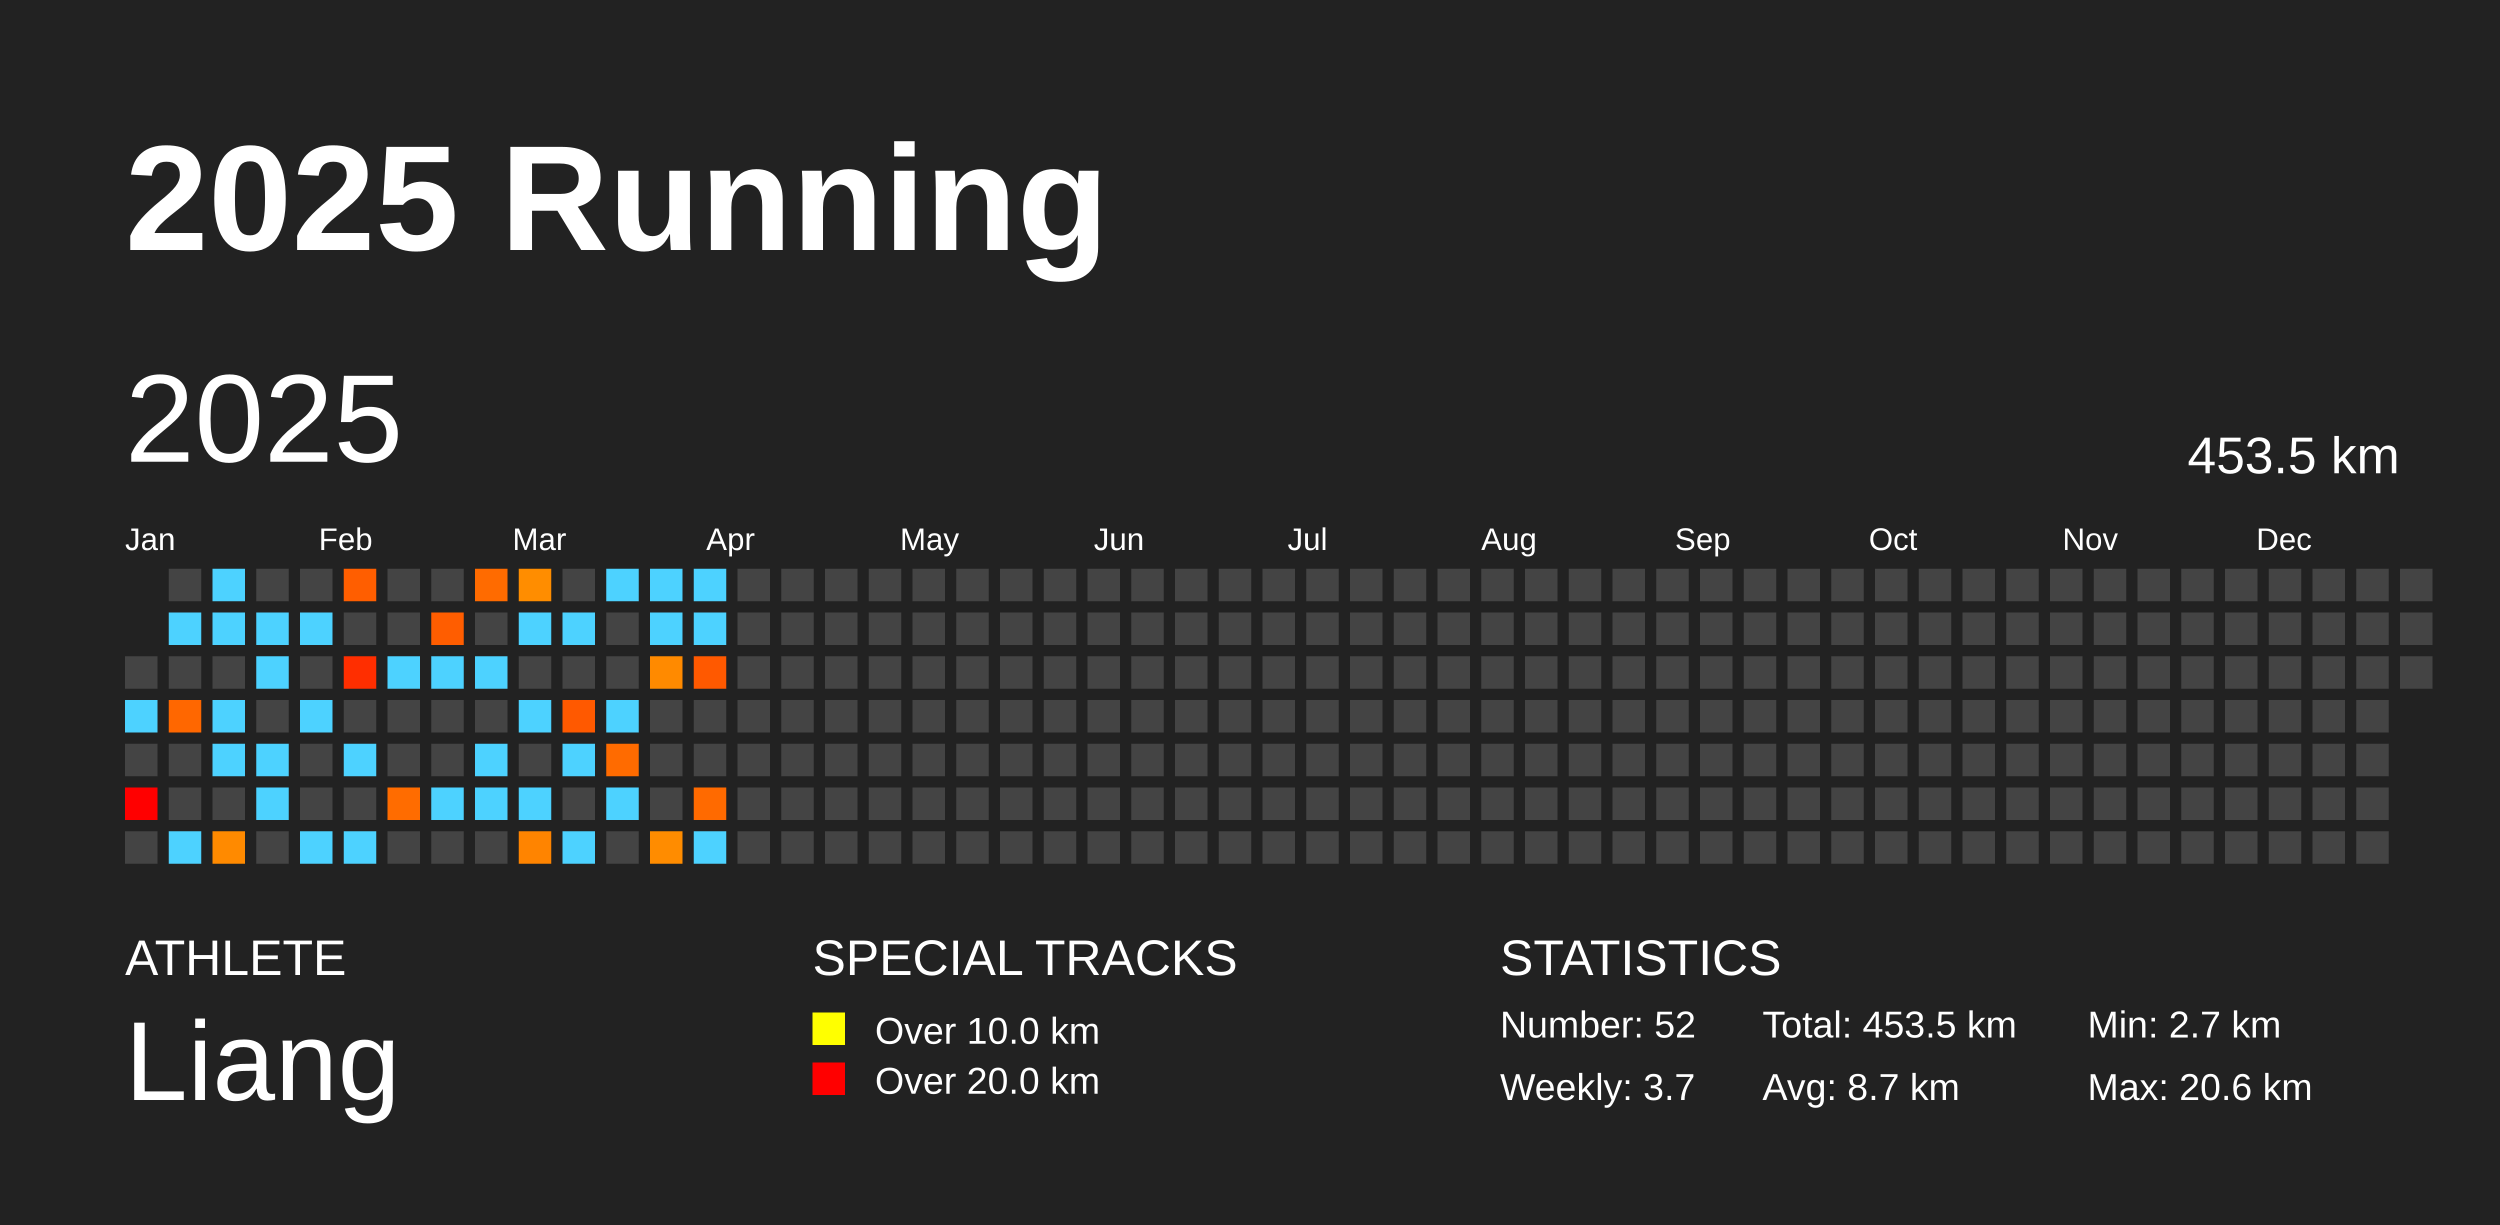
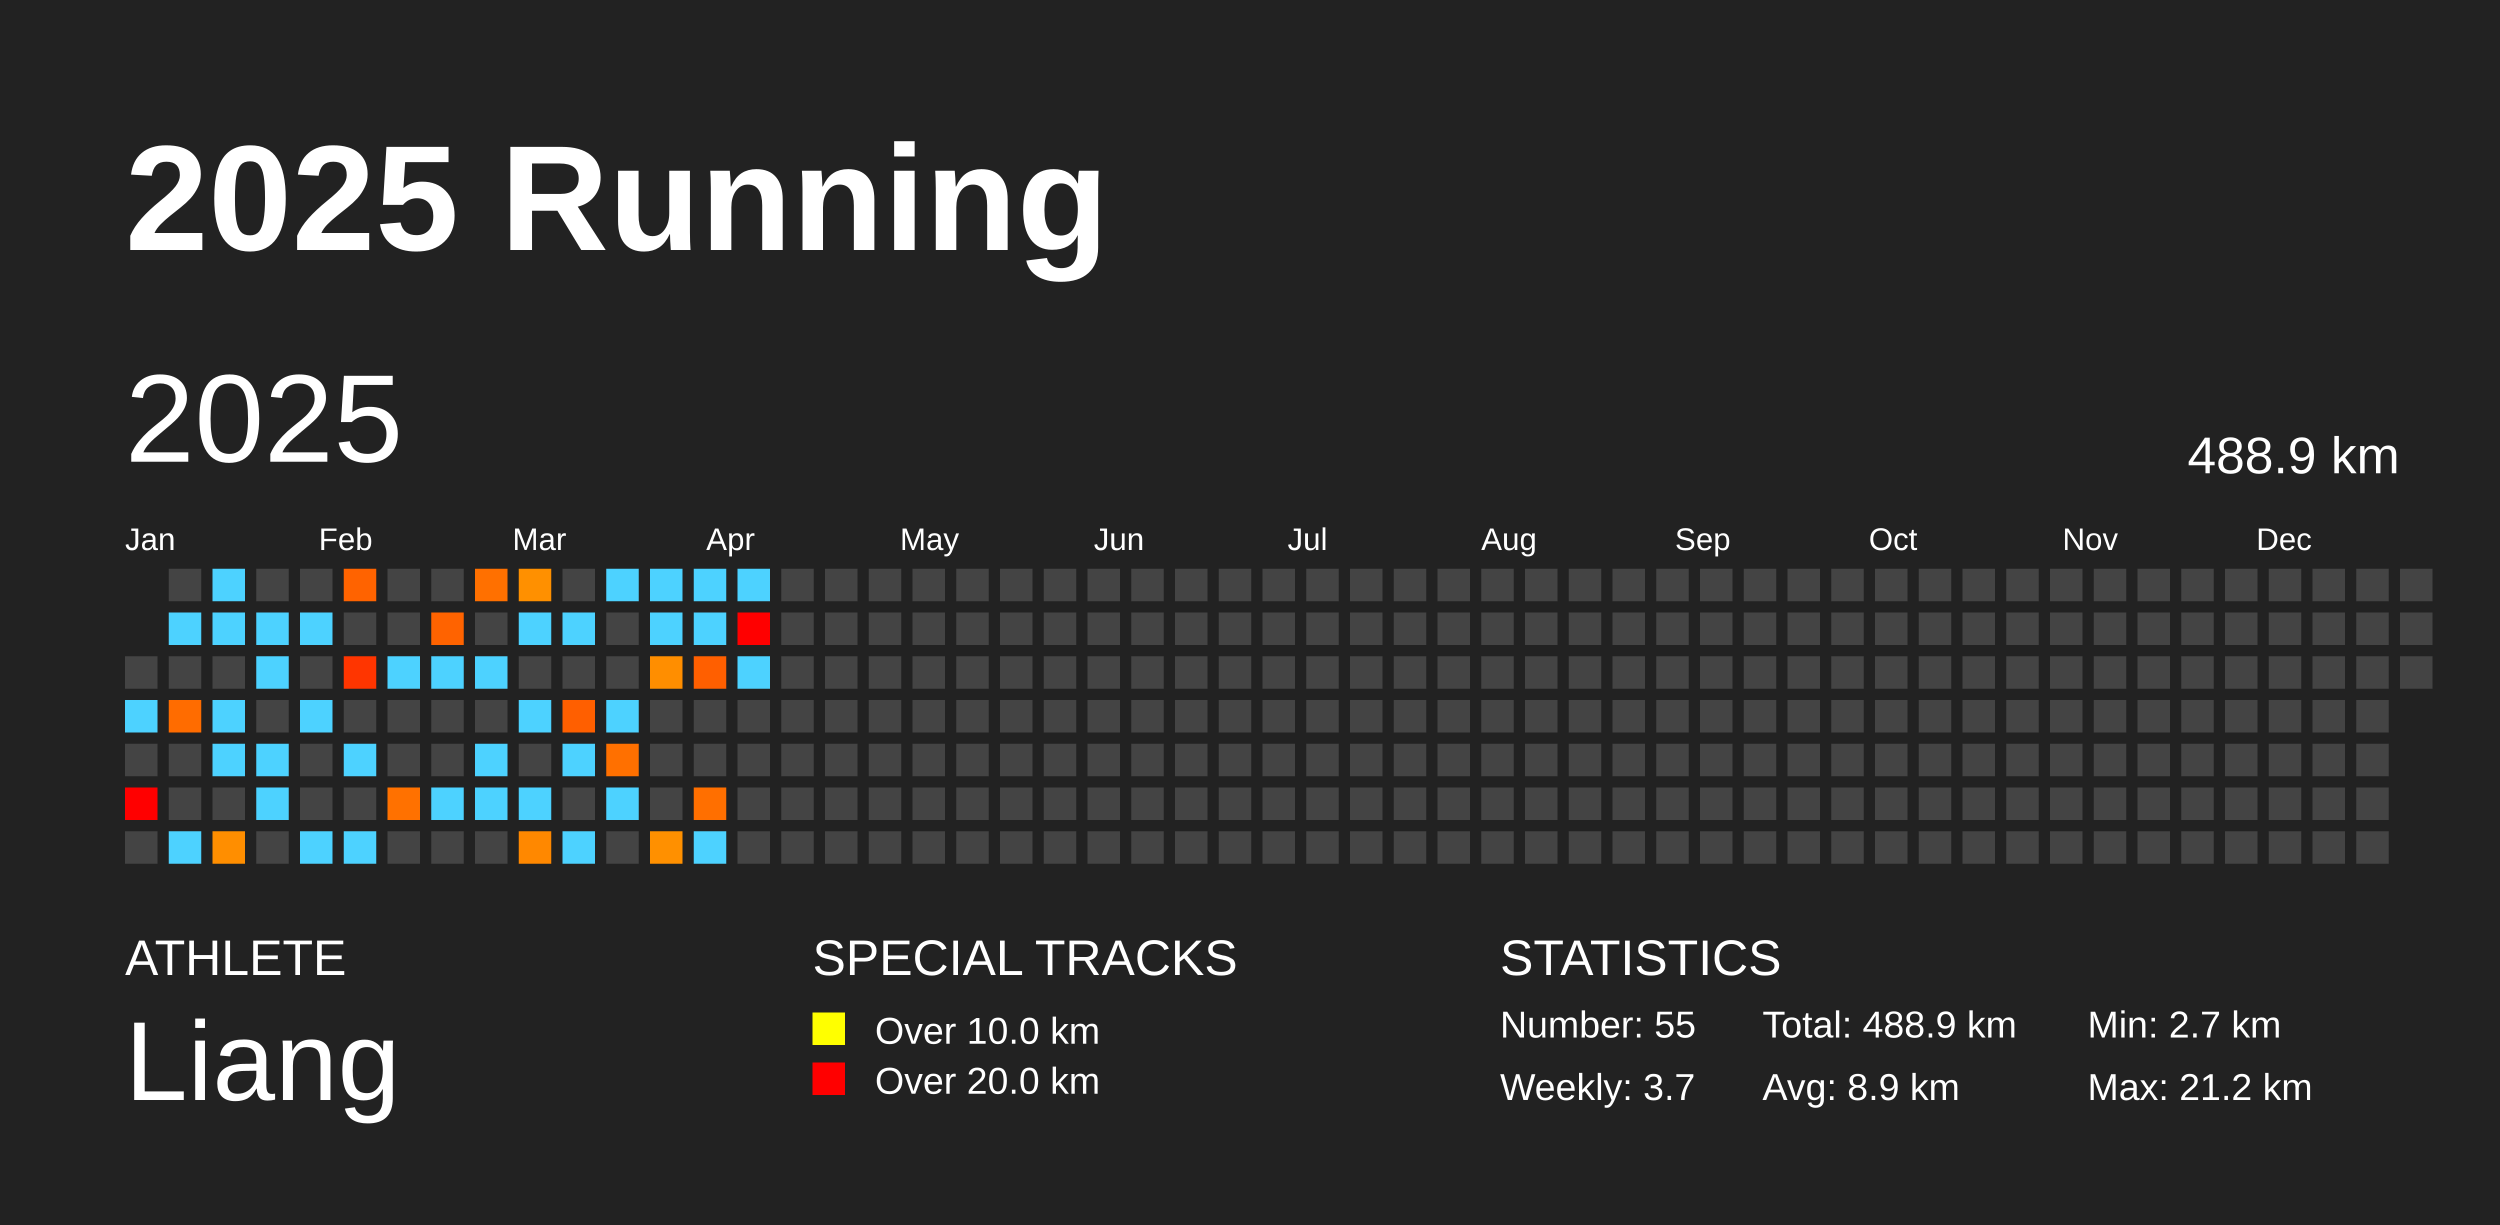
<svg xmlns="http://www.w3.org/2000/svg" baseProfile="full" height="98mm" version="1.1" viewBox="0,0,200,98" width="200mm">
  <defs />
  <rect fill="#222222" height="98" width="200" x="0" y="0" />
  <text fill="#FFFFFF" style="font-size:12px; font-family:Arial; font-weight:bold;" x="10" y="20">2025 Running</text>
  <text fill="#FFFFFF" style="font-size:4px; font-family:Arial" x="10" y="78">ATHLETE</text>
  <text fill="#FFFFFF" style="font-size:9px; font-family:Arial" x="10" y="88">Liang</text>
  <text fill="#FFFFFF" style="font-size:4px; font-family:Arial" x="65" y="78">SPECIAL TRACKS</text>
  <rect fill="yellow" height="2.6" width="2.6" x="65" y="81" />
  <text fill="#FFFFFF" style="font-size:3px; font-family:Arial" x="70" y="83.5">Over 10.0 km</text>
  <rect fill="red" height="2.6" width="2.6" x="65" y="85" />
  <text fill="#FFFFFF" style="font-size:3px; font-family:Arial" x="70" y="87.5">Over 20.0 km</text>
  <text fill="#FFFFFF" style="font-size:4px; font-family:Arial" x="120" y="78">STATISTICS</text>
-   <text fill="#FFFFFF" style="font-size:3px; font-family:Arial" x="120" y="83">Number: 52</text>
+   <text fill="#FFFFFF" style="font-size:3px; font-family:Arial" x="120" y="83">Number: 55</text>
  <text fill="#FFFFFF" style="font-size:3px; font-family:Arial" x="120" y="88">Weekly: 3.7</text>
-   <text fill="#FFFFFF" style="font-size:3px; font-family:Arial" x="141" y="83">Total: 453.5 km</text>
-   <text fill="#FFFFFF" style="font-size:3px; font-family:Arial" x="141" y="88">Avg: 8.7 km</text>
+   <text fill="#FFFFFF" style="font-size:3px; font-family:Arial" x="141" y="83">Total: 488.9 km</text>
+   <text fill="#FFFFFF" style="font-size:3px; font-family:Arial" x="141" y="88">Avg: 8.9 km</text>
  <text fill="#FFFFFF" style="font-size:3px; font-family:Arial" x="167" y="83">Min: 2.7 km</text>
-   <text fill="#FFFFFF" style="font-size:3px; font-family:Arial" x="167" y="88">Max: 20.6 km</text>
+   <text fill="#FFFFFF" style="font-size:3px; font-family:Arial" x="167" y="88">Max: 21.2 km</text>
  <text dominant-baseline="hanging" fill="#FFFFFF" style="font-size:10.0px; font-family:Arial;" x="10" y="30">2025</text>
-   <text dominant-baseline="hanging" fill="#FFFFFF" style="font-size:4.125px; font-family:Arial;" x="175" y="35">453.5 km</text>
+   <text dominant-baseline="hanging" fill="#FFFFFF" style="font-size:4.125px; font-family:Arial;" x="175" y="35">488.9 km</text>
  <text fill="#FFFFFF" style="font-size:2.5px; font-family:Arial" x="10.0" y="44">Jan</text>
  <text fill="#FFFFFF" style="font-size:2.5px; font-family:Arial" x="25.5" y="44">Feb</text>
  <text fill="#FFFFFF" style="font-size:2.5px; font-family:Arial" x="41.0" y="44">Mar</text>
  <text fill="#FFFFFF" style="font-size:2.5px; font-family:Arial" x="56.5" y="44">Apr</text>
  <text fill="#FFFFFF" style="font-size:2.5px; font-family:Arial" x="72.0" y="44">May</text>
  <text fill="#FFFFFF" style="font-size:2.5px; font-family:Arial" x="87.5" y="44">Jun</text>
  <text fill="#FFFFFF" style="font-size:2.5px; font-family:Arial" x="103.0" y="44">Jul</text>
  <text fill="#FFFFFF" style="font-size:2.5px; font-family:Arial" x="118.5" y="44">Aug</text>
  <text fill="#FFFFFF" style="font-size:2.5px; font-family:Arial" x="134.0" y="44">Sep</text>
  <text fill="#FFFFFF" style="font-size:2.5px; font-family:Arial" x="149.5" y="44">Oct</text>
  <text fill="#FFFFFF" style="font-size:2.5px; font-family:Arial" x="165.0" y="44">Nov</text>
  <text fill="#FFFFFF" style="font-size:2.5px; font-family:Arial" x="180.5" y="44">Dec</text>
  <rect fill="#444444" height="2.6" width="2.6" x="10.0" y="52.5" />
  <rect fill="#4dd2ff" height="2.6" width="2.6" x="10.0" y="56.0" />
  <rect fill="#444444" height="2.6" width="2.6" x="10.0" y="59.5" />
  <rect fill="red" height="2.6" width="2.6" x="10.0" y="63.0" />
  <rect fill="#444444" height="2.6" width="2.6" x="10.0" y="66.5" />
  <rect fill="#444444" height="2.6" width="2.6" x="13.5" y="45.5" />
  <rect fill="#4dd2ff" height="2.6" width="2.6" x="13.5" y="49.0" />
  <rect fill="#444444" height="2.6" width="2.6" x="13.5" y="52.5" />
-   <rect fill="#ff6700" height="2.6" width="2.6" x="13.5" y="56.0" />
+   <rect fill="#ff6c00" height="2.6" width="2.6" x="13.5" y="56.0" />
  <rect fill="#444444" height="2.6" width="2.6" x="13.5" y="59.5" />
  <rect fill="#444444" height="2.6" width="2.6" x="13.5" y="63.0" />
  <rect fill="#4dd2ff" height="2.6" width="2.6" x="13.5" y="66.5" />
  <rect fill="#4dd2ff" height="2.6" width="2.6" x="17.0" y="45.5" />
  <rect fill="#4dd2ff" height="2.6" width="2.6" x="17.0" y="49.0" />
  <rect fill="#444444" height="2.6" width="2.6" x="17.0" y="52.5" />
  <rect fill="#4dd2ff" height="2.6" width="2.6" x="17.0" y="56.0" />
  <rect fill="#4dd2ff" height="2.6" width="2.6" x="17.0" y="59.5" />
  <rect fill="#444444" height="2.6" width="2.6" x="17.0" y="63.0" />
-   <rect fill="#ff8a00" height="2.6" width="2.6" x="17.0" y="66.5" />
+   <rect fill="#ff8e00" height="2.6" width="2.6" x="17.0" y="66.5" />
  <rect fill="#444444" height="2.6" width="2.6" x="20.5" y="45.5" />
  <rect fill="#4dd2ff" height="2.6" width="2.6" x="20.5" y="49.0" />
  <rect fill="#4dd2ff" height="2.6" width="2.6" x="20.5" y="52.5" />
  <rect fill="#444444" height="2.6" width="2.6" x="20.5" y="56.0" />
  <rect fill="#4dd2ff" height="2.6" width="2.6" x="20.5" y="59.5" />
  <rect fill="#4dd2ff" height="2.6" width="2.6" x="20.5" y="63.0" />
  <rect fill="#444444" height="2.6" width="2.6" x="20.5" y="66.5" />
  <rect fill="#444444" height="2.6" width="2.6" x="24.0" y="45.5" />
  <rect fill="#4dd2ff" height="2.6" width="2.6" x="24.0" y="49.0" />
  <rect fill="#444444" height="2.6" width="2.6" x="24.0" y="52.5" />
  <rect fill="#4dd2ff" height="2.6" width="2.6" x="24.0" y="56.0" />
  <rect fill="#444444" height="2.6" width="2.6" x="24.0" y="59.5" />
  <rect fill="#444444" height="2.6" width="2.6" x="24.0" y="63.0" />
  <rect fill="#4dd2ff" height="2.6" width="2.6" x="24.0" y="66.5" />
-   <rect fill="#ff5e00" height="2.6" width="2.6" x="27.5" y="45.5" />
+   <rect fill="#ff6300" height="2.6" width="2.6" x="27.5" y="45.5" />
  <rect fill="#444444" height="2.6" width="2.6" x="27.5" y="49.0" />
-   <rect fill="#ff2e00" height="2.6" width="2.6" x="27.5" y="52.5" />
+   <rect fill="#ff3500" height="2.6" width="2.6" x="27.5" y="52.5" />
  <rect fill="#444444" height="2.6" width="2.6" x="27.5" y="56.0" />
  <rect fill="#4dd2ff" height="2.6" width="2.6" x="27.5" y="59.5" />
  <rect fill="#444444" height="2.6" width="2.6" x="27.5" y="63.0" />
  <rect fill="#4dd2ff" height="2.6" width="2.6" x="27.5" y="66.5" />
  <rect fill="#444444" height="2.6" width="2.6" x="31.0" y="45.5" />
  <rect fill="#444444" height="2.6" width="2.6" x="31.0" y="49.0" />
  <rect fill="#4dd2ff" height="2.6" width="2.6" x="31.0" y="52.5" />
  <rect fill="#444444" height="2.6" width="2.6" x="31.0" y="56.0" />
  <rect fill="#444444" height="2.6" width="2.6" x="31.0" y="59.5" />
-   <rect fill="#ff6c00" height="2.6" width="2.6" x="31.0" y="63.0" />
+   <rect fill="#ff7100" height="2.6" width="2.6" x="31.0" y="63.0" />
  <rect fill="#444444" height="2.6" width="2.6" x="31.0" y="66.5" />
  <rect fill="#444444" height="2.6" width="2.6" x="34.5" y="45.5" />
-   <rect fill="#ff5d00" height="2.6" width="2.6" x="34.5" y="49.0" />
+   <rect fill="#ff6300" height="2.6" width="2.6" x="34.5" y="49.0" />
  <rect fill="#4dd2ff" height="2.6" width="2.6" x="34.5" y="52.5" />
  <rect fill="#444444" height="2.6" width="2.6" x="34.5" y="56.0" />
  <rect fill="#444444" height="2.6" width="2.6" x="34.5" y="59.5" />
  <rect fill="#4dd2ff" height="2.6" width="2.6" x="34.5" y="63.0" />
  <rect fill="#444444" height="2.6" width="2.6" x="34.5" y="66.5" />
-   <rect fill="#ff6b00" height="2.6" width="2.6" x="38.0" y="45.5" />
+   <rect fill="#ff7000" height="2.6" width="2.6" x="38.0" y="45.5" />
  <rect fill="#444444" height="2.6" width="2.6" x="38.0" y="49.0" />
  <rect fill="#4dd2ff" height="2.6" width="2.6" x="38.0" y="52.5" />
  <rect fill="#444444" height="2.6" width="2.6" x="38.0" y="56.0" />
  <rect fill="#4dd2ff" height="2.6" width="2.6" x="38.0" y="59.5" />
  <rect fill="#4dd2ff" height="2.6" width="2.6" x="38.0" y="63.0" />
  <rect fill="#444444" height="2.6" width="2.6" x="38.0" y="66.5" />
-   <rect fill="#ff8d00" height="2.6" width="2.6" x="41.5" y="45.5" />
+   <rect fill="#ff9000" height="2.6" width="2.6" x="41.5" y="45.5" />
  <rect fill="#4dd2ff" height="2.6" width="2.6" x="41.5" y="49.0" />
  <rect fill="#444444" height="2.6" width="2.6" x="41.5" y="52.5" />
  <rect fill="#4dd2ff" height="2.6" width="2.6" x="41.5" y="56.0" />
  <rect fill="#444444" height="2.6" width="2.6" x="41.5" y="59.5" />
  <rect fill="#4dd2ff" height="2.6" width="2.6" x="41.5" y="63.0" />
-   <rect fill="#ff8400" height="2.6" width="2.6" x="41.5" y="66.5" />
+   <rect fill="#ff8800" height="2.6" width="2.6" x="41.5" y="66.5" />
  <rect fill="#444444" height="2.6" width="2.6" x="45.0" y="45.5" />
  <rect fill="#4dd2ff" height="2.6" width="2.6" x="45.0" y="49.0" />
  <rect fill="#444444" height="2.6" width="2.6" x="45.0" y="52.5" />
-   <rect fill="#ff5900" height="2.6" width="2.6" x="45.0" y="56.0" />
+   <rect fill="#ff5f00" height="2.6" width="2.6" x="45.0" y="56.0" />
  <rect fill="#4dd2ff" height="2.6" width="2.6" x="45.0" y="59.5" />
  <rect fill="#444444" height="2.6" width="2.6" x="45.0" y="63.0" />
  <rect fill="#4dd2ff" height="2.6" width="2.6" x="45.0" y="66.5" />
  <rect fill="#4dd2ff" height="2.6" width="2.6" x="48.5" y="45.5" />
  <rect fill="#444444" height="2.6" width="2.6" x="48.5" y="49.0" />
  <rect fill="#444444" height="2.6" width="2.6" x="48.5" y="52.5" />
  <rect fill="#4dd2ff" height="2.6" width="2.6" x="48.5" y="56.0" />
-   <rect fill="#ff6b00" height="2.6" width="2.6" x="48.5" y="59.5" />
+   <rect fill="#ff7000" height="2.6" width="2.6" x="48.5" y="59.5" />
  <rect fill="#4dd2ff" height="2.6" width="2.6" x="48.5" y="63.0" />
  <rect fill="#444444" height="2.6" width="2.6" x="48.5" y="66.5" />
  <rect fill="#4dd2ff" height="2.6" width="2.6" x="52.0" y="45.5" />
  <rect fill="#4dd2ff" height="2.6" width="2.6" x="52.0" y="49.0" />
-   <rect fill="#ff8a00" height="2.6" width="2.6" x="52.0" y="52.5" />
+   <rect fill="#ff8e00" height="2.6" width="2.6" x="52.0" y="52.5" />
  <rect fill="#444444" height="2.6" width="2.6" x="52.0" y="56.0" />
  <rect fill="#444444" height="2.6" width="2.6" x="52.0" y="59.5" />
  <rect fill="#444444" height="2.6" width="2.6" x="52.0" y="63.0" />
-   <rect fill="#ff8c00" height="2.6" width="2.6" x="52.0" y="66.5" />
+   <rect fill="#ff9000" height="2.6" width="2.6" x="52.0" y="66.5" />
  <rect fill="#4dd2ff" height="2.6" width="2.6" x="55.5" y="45.5" />
  <rect fill="#4dd2ff" height="2.6" width="2.6" x="55.5" y="49.0" />
-   <rect fill="#ff5900" height="2.6" width="2.6" x="55.5" y="52.5" />
+   <rect fill="#ff5f00" height="2.6" width="2.6" x="55.5" y="52.5" />
  <rect fill="#444444" height="2.6" width="2.6" x="55.5" y="56.0" />
  <rect fill="#444444" height="2.6" width="2.6" x="55.5" y="59.5" />
-   <rect fill="#ff6a00" height="2.6" width="2.6" x="55.5" y="63.0" />
+   <rect fill="#ff6f00" height="2.6" width="2.6" x="55.5" y="63.0" />
  <rect fill="#4dd2ff" height="2.6" width="2.6" x="55.5" y="66.5" />
-   <rect fill="#444444" height="2.6" width="2.6" x="59.0" y="45.5" />
-   <rect fill="#444444" height="2.6" width="2.6" x="59.0" y="49.0" />
-   <rect fill="#444444" height="2.6" width="2.6" x="59.0" y="52.5" />
+   <rect fill="#4dd2ff" height="2.6" width="2.6" x="59.0" y="45.5" />
+   <rect fill="red" height="2.6" width="2.6" x="59.0" y="49.0" />
+   <rect fill="#4dd2ff" height="2.6" width="2.6" x="59.0" y="52.5" />
  <rect fill="#444444" height="2.6" width="2.6" x="59.0" y="56.0" />
  <rect fill="#444444" height="2.6" width="2.6" x="59.0" y="59.5" />
  <rect fill="#444444" height="2.6" width="2.6" x="59.0" y="63.0" />
  <rect fill="#444444" height="2.6" width="2.6" x="59.0" y="66.5" />
  <rect fill="#444444" height="2.6" width="2.6" x="62.5" y="45.5" />
  <rect fill="#444444" height="2.6" width="2.6" x="62.5" y="49.0" />
  <rect fill="#444444" height="2.6" width="2.6" x="62.5" y="52.5" />
  <rect fill="#444444" height="2.6" width="2.6" x="62.5" y="56.0" />
  <rect fill="#444444" height="2.6" width="2.6" x="62.5" y="59.5" />
  <rect fill="#444444" height="2.6" width="2.6" x="62.5" y="63.0" />
  <rect fill="#444444" height="2.6" width="2.6" x="62.5" y="66.5" />
  <rect fill="#444444" height="2.6" width="2.6" x="66.0" y="45.5" />
  <rect fill="#444444" height="2.6" width="2.6" x="66.0" y="49.0" />
  <rect fill="#444444" height="2.6" width="2.6" x="66.0" y="52.5" />
  <rect fill="#444444" height="2.6" width="2.6" x="66.0" y="56.0" />
  <rect fill="#444444" height="2.6" width="2.6" x="66.0" y="59.5" />
  <rect fill="#444444" height="2.6" width="2.6" x="66.0" y="63.0" />
  <rect fill="#444444" height="2.6" width="2.6" x="66.0" y="66.5" />
  <rect fill="#444444" height="2.6" width="2.6" x="69.5" y="45.5" />
  <rect fill="#444444" height="2.6" width="2.6" x="69.5" y="49.0" />
  <rect fill="#444444" height="2.6" width="2.6" x="69.5" y="52.5" />
  <rect fill="#444444" height="2.6" width="2.6" x="69.5" y="56.0" />
  <rect fill="#444444" height="2.6" width="2.6" x="69.5" y="59.5" />
  <rect fill="#444444" height="2.6" width="2.6" x="69.5" y="63.0" />
  <rect fill="#444444" height="2.6" width="2.6" x="69.5" y="66.5" />
  <rect fill="#444444" height="2.6" width="2.6" x="73.0" y="45.5" />
  <rect fill="#444444" height="2.6" width="2.6" x="73.0" y="49.0" />
  <rect fill="#444444" height="2.6" width="2.6" x="73.0" y="52.5" />
  <rect fill="#444444" height="2.6" width="2.6" x="73.0" y="56.0" />
  <rect fill="#444444" height="2.6" width="2.6" x="73.0" y="59.5" />
  <rect fill="#444444" height="2.6" width="2.6" x="73.0" y="63.0" />
  <rect fill="#444444" height="2.6" width="2.6" x="73.0" y="66.5" />
  <rect fill="#444444" height="2.6" width="2.6" x="76.5" y="45.5" />
  <rect fill="#444444" height="2.6" width="2.6" x="76.5" y="49.0" />
  <rect fill="#444444" height="2.6" width="2.6" x="76.5" y="52.5" />
  <rect fill="#444444" height="2.6" width="2.6" x="76.5" y="56.0" />
  <rect fill="#444444" height="2.6" width="2.6" x="76.5" y="59.5" />
  <rect fill="#444444" height="2.6" width="2.6" x="76.5" y="63.0" />
  <rect fill="#444444" height="2.6" width="2.6" x="76.5" y="66.5" />
  <rect fill="#444444" height="2.6" width="2.6" x="80.0" y="45.5" />
  <rect fill="#444444" height="2.6" width="2.6" x="80.0" y="49.0" />
  <rect fill="#444444" height="2.6" width="2.6" x="80.0" y="52.5" />
  <rect fill="#444444" height="2.6" width="2.6" x="80.0" y="56.0" />
  <rect fill="#444444" height="2.6" width="2.6" x="80.0" y="59.5" />
  <rect fill="#444444" height="2.6" width="2.6" x="80.0" y="63.0" />
  <rect fill="#444444" height="2.6" width="2.6" x="80.0" y="66.5" />
  <rect fill="#444444" height="2.6" width="2.6" x="83.5" y="45.5" />
  <rect fill="#444444" height="2.6" width="2.6" x="83.5" y="49.0" />
  <rect fill="#444444" height="2.6" width="2.6" x="83.5" y="52.5" />
  <rect fill="#444444" height="2.6" width="2.6" x="83.5" y="56.0" />
  <rect fill="#444444" height="2.6" width="2.6" x="83.5" y="59.5" />
  <rect fill="#444444" height="2.6" width="2.6" x="83.5" y="63.0" />
  <rect fill="#444444" height="2.6" width="2.6" x="83.5" y="66.5" />
  <rect fill="#444444" height="2.6" width="2.6" x="87.0" y="45.5" />
  <rect fill="#444444" height="2.6" width="2.6" x="87.0" y="49.0" />
  <rect fill="#444444" height="2.6" width="2.6" x="87.0" y="52.5" />
  <rect fill="#444444" height="2.6" width="2.6" x="87.0" y="56.0" />
  <rect fill="#444444" height="2.6" width="2.6" x="87.0" y="59.5" />
  <rect fill="#444444" height="2.6" width="2.6" x="87.0" y="63.0" />
  <rect fill="#444444" height="2.6" width="2.6" x="87.0" y="66.5" />
  <rect fill="#444444" height="2.6" width="2.6" x="90.5" y="45.5" />
  <rect fill="#444444" height="2.6" width="2.6" x="90.5" y="49.0" />
  <rect fill="#444444" height="2.6" width="2.6" x="90.5" y="52.5" />
  <rect fill="#444444" height="2.6" width="2.6" x="90.5" y="56.0" />
  <rect fill="#444444" height="2.6" width="2.6" x="90.5" y="59.5" />
  <rect fill="#444444" height="2.6" width="2.6" x="90.5" y="63.0" />
  <rect fill="#444444" height="2.6" width="2.6" x="90.5" y="66.5" />
  <rect fill="#444444" height="2.6" width="2.6" x="94.0" y="45.5" />
  <rect fill="#444444" height="2.6" width="2.6" x="94.0" y="49.0" />
  <rect fill="#444444" height="2.6" width="2.6" x="94.0" y="52.5" />
  <rect fill="#444444" height="2.6" width="2.6" x="94.0" y="56.0" />
  <rect fill="#444444" height="2.6" width="2.6" x="94.0" y="59.5" />
  <rect fill="#444444" height="2.6" width="2.6" x="94.0" y="63.0" />
  <rect fill="#444444" height="2.6" width="2.6" x="94.0" y="66.5" />
  <rect fill="#444444" height="2.6" width="2.6" x="97.5" y="45.5" />
  <rect fill="#444444" height="2.6" width="2.6" x="97.5" y="49.0" />
  <rect fill="#444444" height="2.6" width="2.6" x="97.5" y="52.5" />
  <rect fill="#444444" height="2.6" width="2.6" x="97.5" y="56.0" />
  <rect fill="#444444" height="2.6" width="2.6" x="97.5" y="59.5" />
  <rect fill="#444444" height="2.6" width="2.6" x="97.5" y="63.0" />
  <rect fill="#444444" height="2.6" width="2.6" x="97.5" y="66.5" />
  <rect fill="#444444" height="2.6" width="2.6" x="101.0" y="45.5" />
  <rect fill="#444444" height="2.6" width="2.6" x="101.0" y="49.0" />
  <rect fill="#444444" height="2.6" width="2.6" x="101.0" y="52.5" />
  <rect fill="#444444" height="2.6" width="2.6" x="101.0" y="56.0" />
  <rect fill="#444444" height="2.6" width="2.6" x="101.0" y="59.5" />
  <rect fill="#444444" height="2.6" width="2.6" x="101.0" y="63.0" />
  <rect fill="#444444" height="2.6" width="2.6" x="101.0" y="66.5" />
  <rect fill="#444444" height="2.6" width="2.6" x="104.5" y="45.5" />
  <rect fill="#444444" height="2.6" width="2.6" x="104.5" y="49.0" />
  <rect fill="#444444" height="2.6" width="2.6" x="104.5" y="52.5" />
  <rect fill="#444444" height="2.6" width="2.6" x="104.5" y="56.0" />
  <rect fill="#444444" height="2.6" width="2.6" x="104.5" y="59.5" />
  <rect fill="#444444" height="2.6" width="2.6" x="104.5" y="63.0" />
  <rect fill="#444444" height="2.6" width="2.6" x="104.5" y="66.5" />
  <rect fill="#444444" height="2.6" width="2.6" x="108.0" y="45.5" />
  <rect fill="#444444" height="2.6" width="2.6" x="108.0" y="49.0" />
  <rect fill="#444444" height="2.6" width="2.6" x="108.0" y="52.5" />
  <rect fill="#444444" height="2.6" width="2.6" x="108.0" y="56.0" />
  <rect fill="#444444" height="2.6" width="2.6" x="108.0" y="59.5" />
  <rect fill="#444444" height="2.6" width="2.6" x="108.0" y="63.0" />
  <rect fill="#444444" height="2.6" width="2.6" x="108.0" y="66.5" />
  <rect fill="#444444" height="2.6" width="2.6" x="111.5" y="45.5" />
  <rect fill="#444444" height="2.6" width="2.6" x="111.5" y="49.0" />
  <rect fill="#444444" height="2.6" width="2.6" x="111.5" y="52.5" />
  <rect fill="#444444" height="2.6" width="2.6" x="111.5" y="56.0" />
  <rect fill="#444444" height="2.6" width="2.6" x="111.5" y="59.5" />
  <rect fill="#444444" height="2.6" width="2.6" x="111.5" y="63.0" />
  <rect fill="#444444" height="2.6" width="2.6" x="111.5" y="66.5" />
  <rect fill="#444444" height="2.6" width="2.6" x="115.0" y="45.5" />
  <rect fill="#444444" height="2.6" width="2.6" x="115.0" y="49.0" />
  <rect fill="#444444" height="2.6" width="2.6" x="115.0" y="52.5" />
  <rect fill="#444444" height="2.6" width="2.6" x="115.0" y="56.0" />
  <rect fill="#444444" height="2.6" width="2.6" x="115.0" y="59.5" />
  <rect fill="#444444" height="2.6" width="2.6" x="115.0" y="63.0" />
  <rect fill="#444444" height="2.6" width="2.6" x="115.0" y="66.5" />
  <rect fill="#444444" height="2.6" width="2.6" x="118.5" y="45.5" />
  <rect fill="#444444" height="2.6" width="2.6" x="118.5" y="49.0" />
  <rect fill="#444444" height="2.6" width="2.6" x="118.5" y="52.5" />
  <rect fill="#444444" height="2.6" width="2.6" x="118.5" y="56.0" />
  <rect fill="#444444" height="2.6" width="2.6" x="118.5" y="59.5" />
  <rect fill="#444444" height="2.6" width="2.6" x="118.5" y="63.0" />
  <rect fill="#444444" height="2.6" width="2.6" x="118.5" y="66.5" />
  <rect fill="#444444" height="2.6" width="2.6" x="122.0" y="45.5" />
  <rect fill="#444444" height="2.6" width="2.6" x="122.0" y="49.0" />
  <rect fill="#444444" height="2.6" width="2.6" x="122.0" y="52.5" />
  <rect fill="#444444" height="2.6" width="2.6" x="122.0" y="56.0" />
  <rect fill="#444444" height="2.6" width="2.6" x="122.0" y="59.5" />
  <rect fill="#444444" height="2.6" width="2.6" x="122.0" y="63.0" />
  <rect fill="#444444" height="2.6" width="2.6" x="122.0" y="66.5" />
  <rect fill="#444444" height="2.6" width="2.6" x="125.5" y="45.5" />
  <rect fill="#444444" height="2.6" width="2.6" x="125.5" y="49.0" />
  <rect fill="#444444" height="2.6" width="2.6" x="125.5" y="52.5" />
  <rect fill="#444444" height="2.6" width="2.6" x="125.5" y="56.0" />
  <rect fill="#444444" height="2.6" width="2.6" x="125.5" y="59.5" />
  <rect fill="#444444" height="2.6" width="2.6" x="125.5" y="63.0" />
  <rect fill="#444444" height="2.6" width="2.6" x="125.5" y="66.5" />
  <rect fill="#444444" height="2.6" width="2.6" x="129.0" y="45.5" />
  <rect fill="#444444" height="2.6" width="2.6" x="129.0" y="49.0" />
  <rect fill="#444444" height="2.6" width="2.6" x="129.0" y="52.5" />
  <rect fill="#444444" height="2.6" width="2.6" x="129.0" y="56.0" />
  <rect fill="#444444" height="2.6" width="2.6" x="129.0" y="59.5" />
  <rect fill="#444444" height="2.6" width="2.6" x="129.0" y="63.0" />
  <rect fill="#444444" height="2.6" width="2.6" x="129.0" y="66.5" />
  <rect fill="#444444" height="2.6" width="2.6" x="132.5" y="45.5" />
  <rect fill="#444444" height="2.6" width="2.6" x="132.5" y="49.0" />
  <rect fill="#444444" height="2.6" width="2.6" x="132.5" y="52.5" />
  <rect fill="#444444" height="2.6" width="2.6" x="132.5" y="56.0" />
  <rect fill="#444444" height="2.6" width="2.6" x="132.5" y="59.5" />
  <rect fill="#444444" height="2.6" width="2.6" x="132.5" y="63.0" />
  <rect fill="#444444" height="2.6" width="2.6" x="132.5" y="66.5" />
  <rect fill="#444444" height="2.6" width="2.6" x="136.0" y="45.5" />
  <rect fill="#444444" height="2.6" width="2.6" x="136.0" y="49.0" />
  <rect fill="#444444" height="2.6" width="2.6" x="136.0" y="52.5" />
  <rect fill="#444444" height="2.6" width="2.6" x="136.0" y="56.0" />
  <rect fill="#444444" height="2.6" width="2.6" x="136.0" y="59.5" />
  <rect fill="#444444" height="2.6" width="2.6" x="136.0" y="63.0" />
  <rect fill="#444444" height="2.6" width="2.6" x="136.0" y="66.5" />
  <rect fill="#444444" height="2.6" width="2.6" x="139.5" y="45.5" />
  <rect fill="#444444" height="2.6" width="2.6" x="139.5" y="49.0" />
  <rect fill="#444444" height="2.6" width="2.6" x="139.5" y="52.5" />
  <rect fill="#444444" height="2.6" width="2.6" x="139.5" y="56.0" />
  <rect fill="#444444" height="2.6" width="2.6" x="139.5" y="59.5" />
  <rect fill="#444444" height="2.6" width="2.6" x="139.5" y="63.0" />
  <rect fill="#444444" height="2.6" width="2.6" x="139.5" y="66.5" />
  <rect fill="#444444" height="2.6" width="2.6" x="143.0" y="45.5" />
  <rect fill="#444444" height="2.6" width="2.6" x="143.0" y="49.0" />
  <rect fill="#444444" height="2.6" width="2.6" x="143.0" y="52.5" />
  <rect fill="#444444" height="2.6" width="2.6" x="143.0" y="56.0" />
  <rect fill="#444444" height="2.6" width="2.6" x="143.0" y="59.5" />
  <rect fill="#444444" height="2.6" width="2.6" x="143.0" y="63.0" />
  <rect fill="#444444" height="2.6" width="2.6" x="143.0" y="66.5" />
  <rect fill="#444444" height="2.6" width="2.6" x="146.5" y="45.5" />
  <rect fill="#444444" height="2.6" width="2.6" x="146.5" y="49.0" />
  <rect fill="#444444" height="2.6" width="2.6" x="146.5" y="52.5" />
  <rect fill="#444444" height="2.6" width="2.6" x="146.5" y="56.0" />
  <rect fill="#444444" height="2.6" width="2.6" x="146.5" y="59.5" />
  <rect fill="#444444" height="2.6" width="2.6" x="146.5" y="63.0" />
  <rect fill="#444444" height="2.6" width="2.6" x="146.5" y="66.5" />
  <rect fill="#444444" height="2.6" width="2.6" x="150.0" y="45.5" />
  <rect fill="#444444" height="2.6" width="2.6" x="150.0" y="49.0" />
  <rect fill="#444444" height="2.6" width="2.6" x="150.0" y="52.5" />
  <rect fill="#444444" height="2.6" width="2.6" x="150.0" y="56.0" />
  <rect fill="#444444" height="2.6" width="2.6" x="150.0" y="59.5" />
  <rect fill="#444444" height="2.6" width="2.6" x="150.0" y="63.0" />
  <rect fill="#444444" height="2.6" width="2.6" x="150.0" y="66.5" />
  <rect fill="#444444" height="2.6" width="2.6" x="153.5" y="45.5" />
  <rect fill="#444444" height="2.6" width="2.6" x="153.5" y="49.0" />
  <rect fill="#444444" height="2.6" width="2.6" x="153.5" y="52.5" />
  <rect fill="#444444" height="2.6" width="2.6" x="153.5" y="56.0" />
  <rect fill="#444444" height="2.6" width="2.6" x="153.5" y="59.5" />
  <rect fill="#444444" height="2.6" width="2.6" x="153.5" y="63.0" />
  <rect fill="#444444" height="2.6" width="2.6" x="153.5" y="66.5" />
  <rect fill="#444444" height="2.6" width="2.6" x="157.0" y="45.5" />
  <rect fill="#444444" height="2.6" width="2.6" x="157.0" y="49.0" />
  <rect fill="#444444" height="2.6" width="2.6" x="157.0" y="52.5" />
  <rect fill="#444444" height="2.6" width="2.6" x="157.0" y="56.0" />
  <rect fill="#444444" height="2.6" width="2.6" x="157.0" y="59.5" />
  <rect fill="#444444" height="2.6" width="2.6" x="157.0" y="63.0" />
  <rect fill="#444444" height="2.6" width="2.6" x="157.0" y="66.5" />
  <rect fill="#444444" height="2.6" width="2.6" x="160.5" y="45.5" />
  <rect fill="#444444" height="2.6" width="2.6" x="160.5" y="49.0" />
  <rect fill="#444444" height="2.6" width="2.6" x="160.5" y="52.5" />
  <rect fill="#444444" height="2.6" width="2.6" x="160.5" y="56.0" />
  <rect fill="#444444" height="2.6" width="2.6" x="160.5" y="59.5" />
  <rect fill="#444444" height="2.6" width="2.6" x="160.5" y="63.0" />
  <rect fill="#444444" height="2.6" width="2.6" x="160.5" y="66.5" />
  <rect fill="#444444" height="2.6" width="2.6" x="164.0" y="45.5" />
  <rect fill="#444444" height="2.6" width="2.6" x="164.0" y="49.0" />
  <rect fill="#444444" height="2.6" width="2.6" x="164.0" y="52.5" />
  <rect fill="#444444" height="2.6" width="2.6" x="164.0" y="56.0" />
  <rect fill="#444444" height="2.6" width="2.6" x="164.0" y="59.5" />
  <rect fill="#444444" height="2.6" width="2.6" x="164.0" y="63.0" />
  <rect fill="#444444" height="2.6" width="2.6" x="164.0" y="66.5" />
  <rect fill="#444444" height="2.6" width="2.6" x="167.5" y="45.5" />
  <rect fill="#444444" height="2.6" width="2.6" x="167.5" y="49.0" />
  <rect fill="#444444" height="2.6" width="2.6" x="167.5" y="52.5" />
  <rect fill="#444444" height="2.6" width="2.6" x="167.5" y="56.0" />
  <rect fill="#444444" height="2.6" width="2.6" x="167.5" y="59.5" />
  <rect fill="#444444" height="2.6" width="2.6" x="167.5" y="63.0" />
  <rect fill="#444444" height="2.6" width="2.6" x="167.5" y="66.5" />
  <rect fill="#444444" height="2.6" width="2.6" x="171.0" y="45.5" />
  <rect fill="#444444" height="2.6" width="2.6" x="171.0" y="49.0" />
  <rect fill="#444444" height="2.6" width="2.6" x="171.0" y="52.5" />
  <rect fill="#444444" height="2.6" width="2.6" x="171.0" y="56.0" />
  <rect fill="#444444" height="2.6" width="2.6" x="171.0" y="59.5" />
  <rect fill="#444444" height="2.6" width="2.6" x="171.0" y="63.0" />
  <rect fill="#444444" height="2.6" width="2.6" x="171.0" y="66.5" />
  <rect fill="#444444" height="2.6" width="2.6" x="174.5" y="45.5" />
  <rect fill="#444444" height="2.6" width="2.6" x="174.5" y="49.0" />
  <rect fill="#444444" height="2.6" width="2.6" x="174.5" y="52.5" />
  <rect fill="#444444" height="2.6" width="2.6" x="174.5" y="56.0" />
  <rect fill="#444444" height="2.6" width="2.6" x="174.5" y="59.5" />
  <rect fill="#444444" height="2.6" width="2.6" x="174.5" y="63.0" />
  <rect fill="#444444" height="2.6" width="2.6" x="174.5" y="66.5" />
  <rect fill="#444444" height="2.6" width="2.6" x="178.0" y="45.5" />
  <rect fill="#444444" height="2.6" width="2.6" x="178.0" y="49.0" />
  <rect fill="#444444" height="2.6" width="2.6" x="178.0" y="52.5" />
  <rect fill="#444444" height="2.6" width="2.6" x="178.0" y="56.0" />
  <rect fill="#444444" height="2.6" width="2.6" x="178.0" y="59.5" />
  <rect fill="#444444" height="2.6" width="2.6" x="178.0" y="63.0" />
  <rect fill="#444444" height="2.6" width="2.6" x="178.0" y="66.5" />
  <rect fill="#444444" height="2.6" width="2.6" x="181.5" y="45.5" />
  <rect fill="#444444" height="2.6" width="2.6" x="181.5" y="49.0" />
  <rect fill="#444444" height="2.6" width="2.6" x="181.5" y="52.5" />
  <rect fill="#444444" height="2.6" width="2.6" x="181.5" y="56.0" />
  <rect fill="#444444" height="2.6" width="2.6" x="181.5" y="59.5" />
  <rect fill="#444444" height="2.6" width="2.6" x="181.5" y="63.0" />
  <rect fill="#444444" height="2.6" width="2.6" x="181.5" y="66.5" />
  <rect fill="#444444" height="2.6" width="2.6" x="185.0" y="45.5" />
  <rect fill="#444444" height="2.6" width="2.6" x="185.0" y="49.0" />
  <rect fill="#444444" height="2.6" width="2.6" x="185.0" y="52.5" />
  <rect fill="#444444" height="2.6" width="2.6" x="185.0" y="56.0" />
  <rect fill="#444444" height="2.6" width="2.6" x="185.0" y="59.5" />
  <rect fill="#444444" height="2.6" width="2.6" x="185.0" y="63.0" />
  <rect fill="#444444" height="2.6" width="2.6" x="185.0" y="66.5" />
  <rect fill="#444444" height="2.6" width="2.6" x="188.5" y="45.5" />
  <rect fill="#444444" height="2.6" width="2.6" x="188.5" y="49.0" />
  <rect fill="#444444" height="2.6" width="2.6" x="188.5" y="52.5" />
  <rect fill="#444444" height="2.6" width="2.6" x="188.5" y="56.0" />
  <rect fill="#444444" height="2.6" width="2.6" x="188.5" y="59.5" />
  <rect fill="#444444" height="2.6" width="2.6" x="188.5" y="63.0" />
  <rect fill="#444444" height="2.6" width="2.6" x="188.5" y="66.5" />
  <rect fill="#444444" height="2.6" width="2.6" x="192.0" y="45.5" />
  <rect fill="#444444" height="2.6" width="2.6" x="192.0" y="49.0" />
  <rect fill="#444444" height="2.6" width="2.6" x="192.0" y="52.5" />
</svg>
